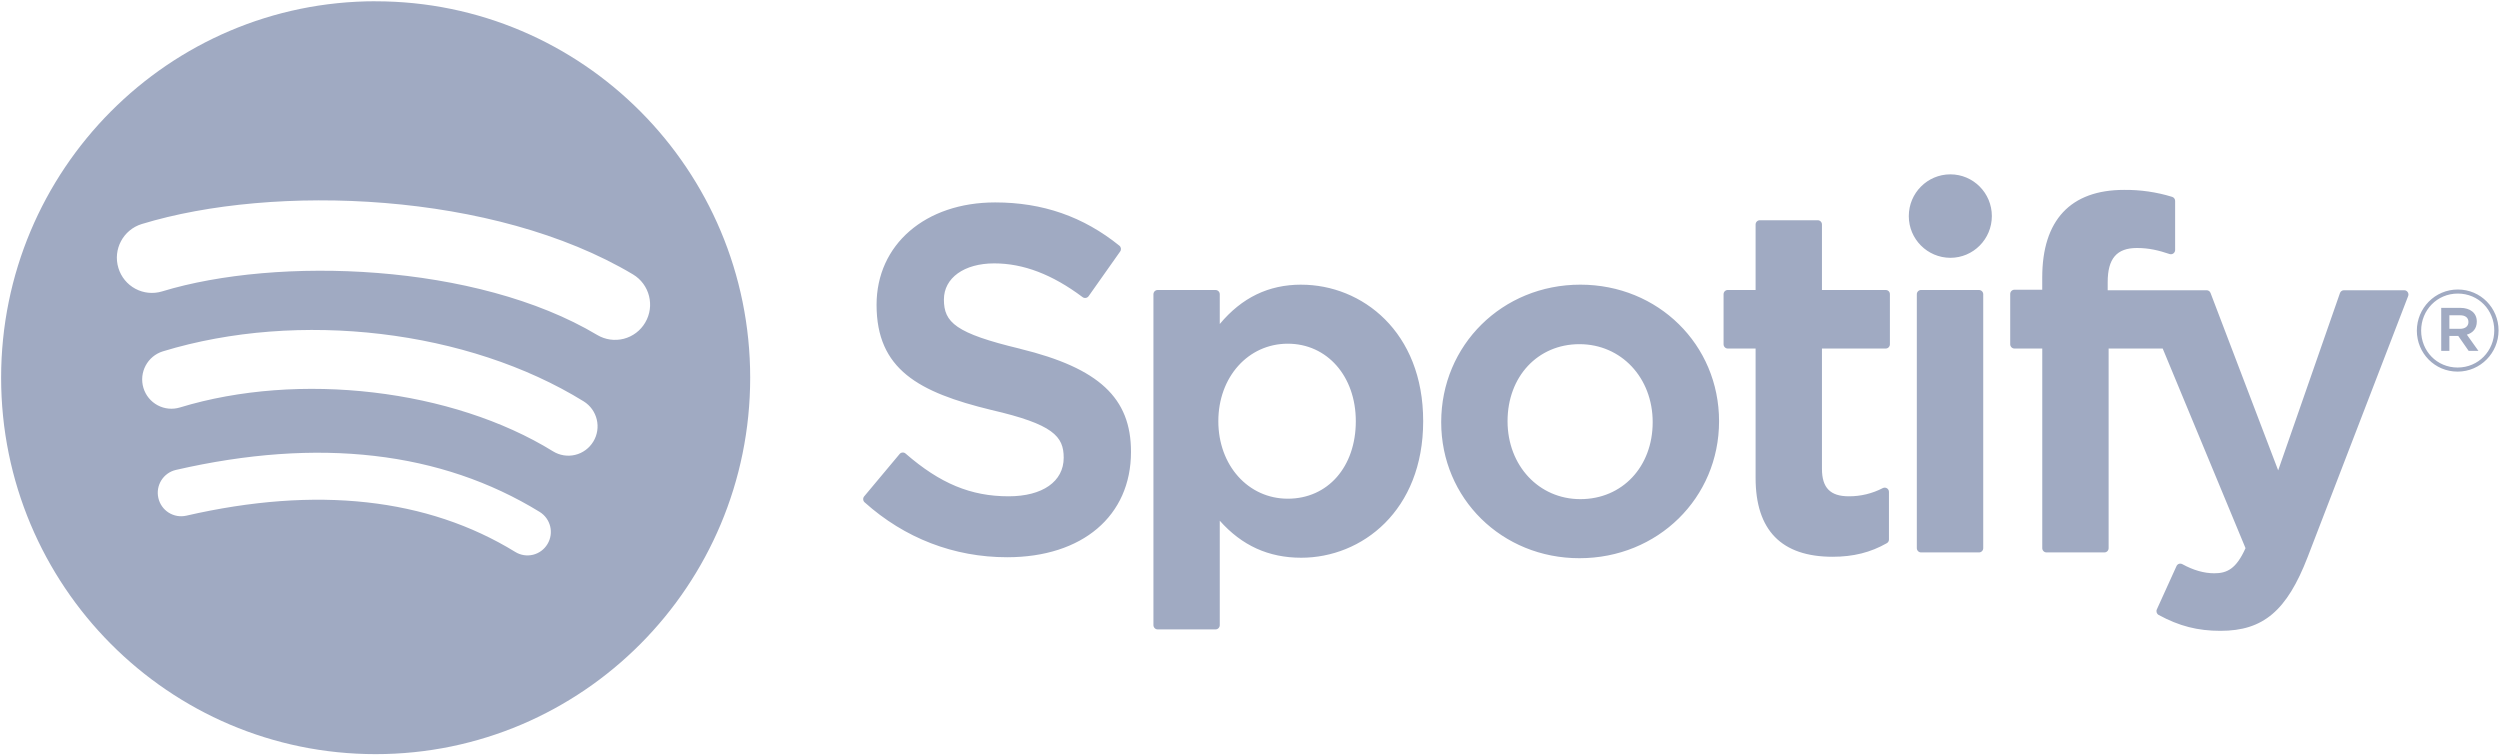
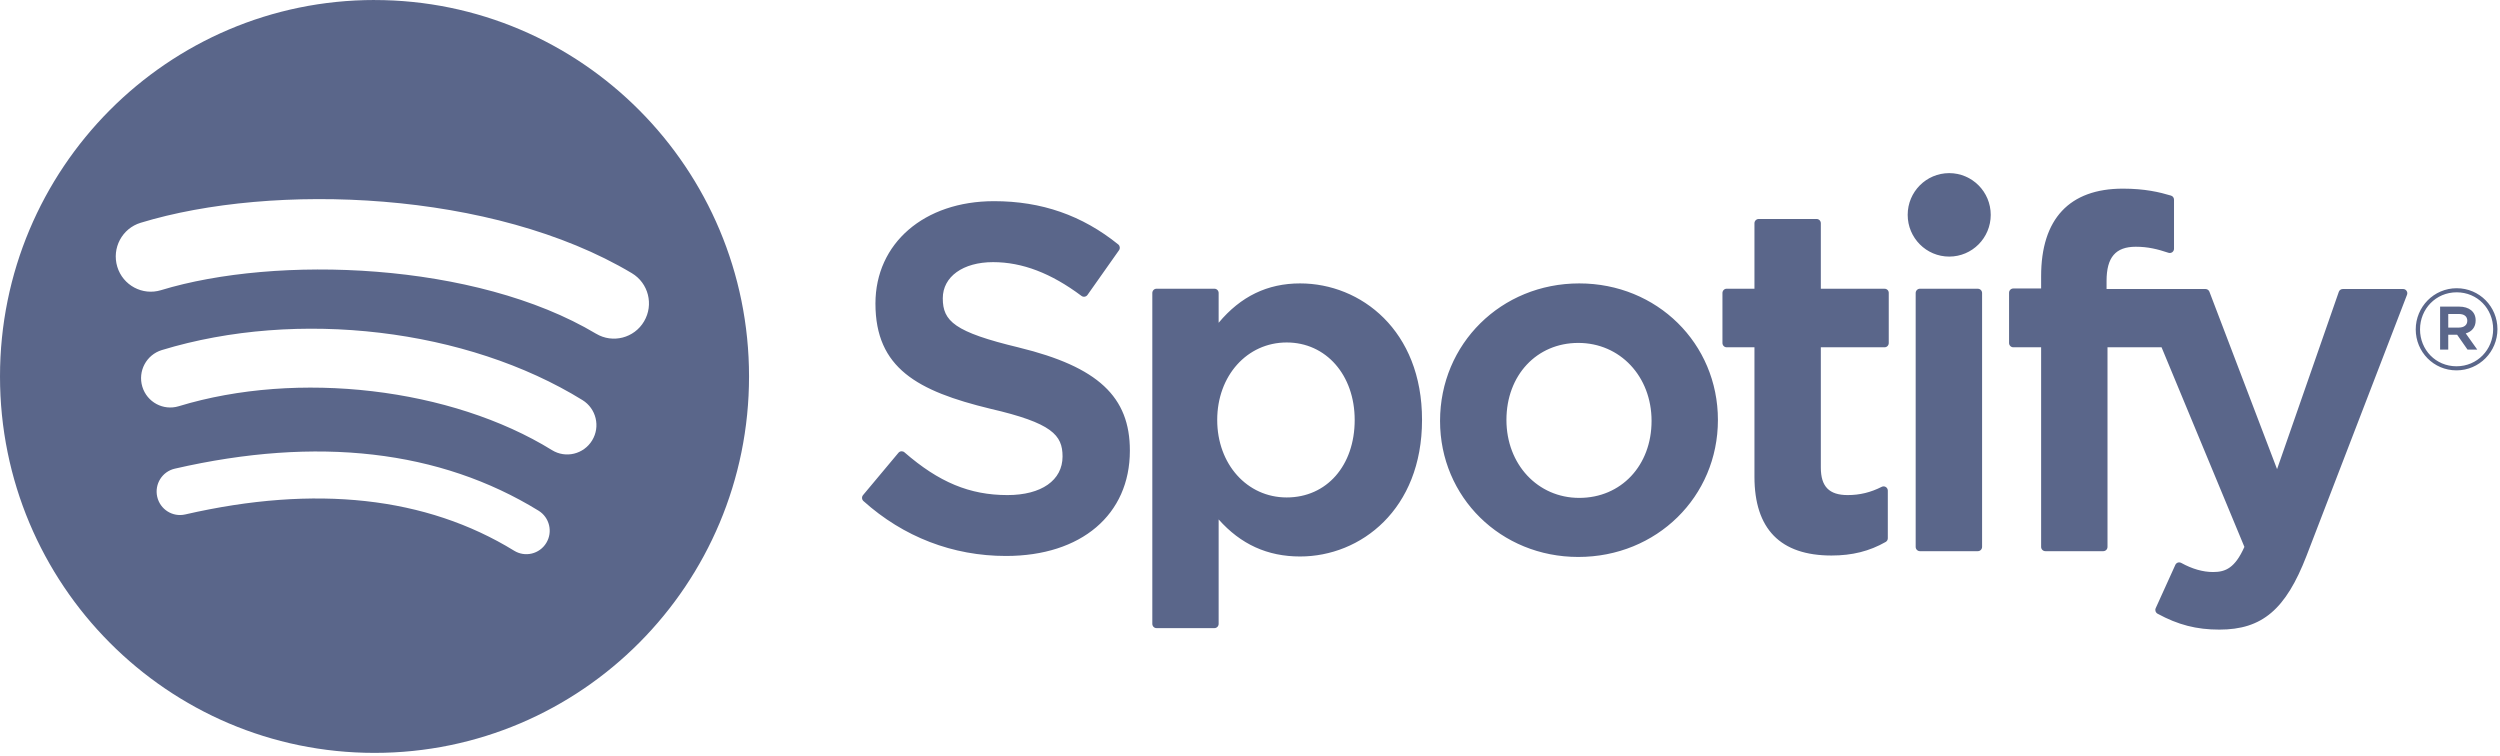
- <svg xmlns="http://www.w3.org/2000/svg" width="96" height="29">
-   <defs>
-     <filter id="a">
-       <feColorMatrix in="SourceGraphic" values="0 0 0 0 0.353 0 0 0 0 0.402 0 0 0 0 0.54 0 0 0 1 0" />
-     </filter>
-   </defs>
-   <g filter="url(#a)" fill="none" fill-rule="evenodd">
-     <path d="M14.425.048C6.482.048.043 6.52.043 14.503c0 7.984 6.44 14.456 14.382 14.456 7.944 0 14.382-6.472 14.382-14.456C28.807 6.52 22.369.05 14.425.05V.048zm6.595 20.849a.893.893 0 01-1.233.298c-3.376-2.073-7.627-2.542-12.633-1.393a.897.897 0 01-1.073-.678.9.9 0 01.674-1.079c5.478-1.258 10.177-.716 13.968 1.612.423.261.557.815.297 1.24zm1.76-3.936a1.118 1.118 0 01-1.542.371c-3.865-2.388-9.758-3.08-14.33-1.685a1.122 1.122 0 01-1.4-.75 1.13 1.13 0 01.748-1.406c5.223-1.593 11.716-.822 16.155 1.92a1.13 1.13 0 01.37 1.55zm.152-4.099C18.297 10.095 10.649 9.84 6.224 11.19a1.344 1.344 0 01-1.678-.9 1.354 1.354 0 01.897-1.687c5.08-1.55 13.525-1.25 18.862 1.933.64.382.85 1.212.47 1.853a1.34 1.34 0 01-1.843.473zm16.24.53c-2.484-.595-2.926-1.013-2.926-1.89 0-.83.777-1.388 1.932-1.388 1.12 0 2.23.424 3.394 1.296a.16.16 0 00.122.03.16.16 0 00.108-.066l1.213-1.718a.164.164 0 00-.031-.222c-1.386-1.118-2.946-1.661-4.77-1.661-2.68 0-4.554 1.617-4.554 3.931 0 2.482 1.616 3.36 4.409 4.039 2.375.55 2.777 1.01 2.777 1.834 0 .913-.811 1.481-2.116 1.481-1.45 0-2.633-.492-3.955-1.641a.16.16 0 00-.23.017l-1.36 1.626a.165.165 0 00.015.228c1.539 1.38 3.431 2.11 5.475 2.11 2.888 0 4.755-1.587 4.755-4.043.005-2.073-1.23-3.221-4.254-3.96l-.005-.003zm10.794-2.461c-1.252 0-2.279.496-3.127 1.511V11.3a.163.163 0 00-.161-.164h-2.224a.163.163 0 00-.162.164v12.705c0 .09.072.164.162.164h2.224c.089 0 .161-.074.161-.164v-4.01c.848.955 1.875 1.422 3.127 1.422 2.327 0 4.684-1.8 4.684-5.242.003-3.442-2.353-5.243-4.682-5.243h-.002zm2.097 5.243c0 1.752-1.073 2.976-2.612 2.976-1.52 0-2.667-1.28-2.667-2.976 0-1.697 1.147-2.976 2.667-2.976 1.513 0 2.612 1.251 2.612 2.976zm8.623-5.243c-2.997 0-5.344 2.32-5.344 5.28 0 2.93 2.332 5.224 5.308 5.224 3.007 0 5.362-2.311 5.362-5.26 0-2.94-2.34-5.244-5.326-5.244zm0 8.236c-1.594 0-2.796-1.288-2.796-2.994 0-1.714 1.161-2.957 2.76-2.957 1.604 0 2.813 1.287 2.813 2.995 0 1.713-1.168 2.956-2.777 2.956zm11.724-8.032h-2.447V8.621a.163.163 0 00-.161-.164h-2.224a.164.164 0 00-.163.164v2.514h-1.069a.163.163 0 00-.161.164v1.92c0 .09.072.165.161.165h1.069v4.97c0 2.008.994 3.026 2.957 3.026.797 0 1.458-.166 2.081-.521a.16.16 0 00.083-.142v-1.83a.163.163 0 00-.235-.145 2.795 2.795 0 01-1.306.316c-.712 0-1.032-.326-1.032-1.054v-4.62h2.447c.09 0 .162-.073.162-.163V11.3a.158.158 0 00-.16-.164h-.002zm8.525.01v-.309c0-.908.347-1.313 1.124-1.313.463 0 .836.092 1.253.232a.163.163 0 00.213-.156V7.716a.162.162 0 00-.115-.157 6.063 6.063 0 00-1.848-.267c-2.052 0-3.14 1.163-3.14 3.36v.473h-1.067a.164.164 0 00-.163.164v1.93c0 .09.073.165.163.165h1.068v7.665c0 .091.074.164.163.164h2.222a.162.162 0 00.163-.164v-7.665h2.077l3.18 7.665c-.36.804-.716.965-1.2.965-.392 0-.806-.118-1.226-.35a.176.176 0 00-.13-.013.162.162 0 00-.095.088l-.754 1.662a.164.164 0 00.07.213c.787.428 1.496.61 2.374.61 1.641 0 2.55-.769 3.348-2.837l3.858-10.018a.16.16 0 00-.018-.152.158.158 0 00-.132-.072h-2.315a.163.163 0 00-.154.11l-2.372 6.807-2.597-6.811a.162.162 0 00-.15-.106h-3.8zm-4.942-.01h-2.224a.164.164 0 00-.163.164v9.75c0 .091.074.164.163.164h2.224c.09 0 .163-.073.163-.164v-9.75a.163.163 0 00-.163-.163zm-1.1-4.44c-.88 0-1.595.717-1.595 1.603A1.6 1.6 0 0074.894 9.9c.88 0 1.593-.717 1.593-1.603s-.714-1.602-1.593-1.602zm19.479 7.575c-.88 0-1.565-.71-1.565-1.573 0-.862.694-1.58 1.574-1.58.879 0 1.564.71 1.564 1.571 0 .863-.694 1.582-1.573 1.582zm.009-2.997c-.802 0-1.409.64-1.409 1.424 0 .784.603 1.416 1.4 1.416.802 0 1.408-.64 1.408-1.425 0-.784-.603-1.415-1.4-1.415zm.346 1.577l.444.623h-.375l-.398-.572h-.342v.572h-.313v-1.651h.732c.383 0 .634.196.634.526.001.271-.155.437-.38.502h-.002zm-.264-.745h-.407v.522h.407c.203 0 .325-.1.325-.261 0-.17-.122-.26-.325-.26z" fill="#1ED760" fill-rule="nonzero" />
-   </g>
+ <svg xmlns="http://www.w3.org/2000/svg" width="96" height="29" viewBox="0 0 96 29" fill="none">
+   <path fill-rule="evenodd" clip-rule="evenodd" d="M14.382 0C6.439 0 0 6.472 0 14.456C0 22.439 6.439 28.911 14.382 28.911C22.325 28.911 28.763 22.439 28.763 14.456C28.763 6.473 22.325 0.001 14.382 0.001L14.382 0ZM20.977 20.849C20.719 21.274 20.166 21.408 19.744 21.148C16.367 19.074 12.116 18.605 7.11 19.755C6.628 19.865 6.147 19.561 6.037 19.076C5.927 18.591 6.228 18.108 6.711 17.997C12.19 16.739 16.889 17.281 20.68 19.61C21.102 19.87 21.236 20.424 20.977 20.849ZM21.195 17.284C21.722 17.611 22.413 17.443 22.737 16.913V16.913C23.062 16.384 22.895 15.69 22.368 15.364C17.929 12.622 11.435 11.85 6.213 13.443C5.621 13.624 5.286 14.252 5.465 14.848C5.645 15.444 6.271 15.78 6.864 15.599C11.437 14.204 17.329 14.896 21.195 17.284ZM22.888 12.814C18.253 10.047 10.606 9.793 6.18 11.143C5.47 11.359 4.718 10.956 4.503 10.242C4.288 9.527 4.688 8.772 5.4 8.555C10.48 7.005 18.925 7.304 24.261 10.489C24.902 10.87 25.111 11.7 24.732 12.341C24.354 12.984 23.526 13.196 22.889 12.814H22.888ZM36.203 11.454C36.203 12.332 36.644 12.749 39.128 13.345L39.133 13.347C42.157 14.086 43.392 15.234 43.387 17.307C43.387 19.763 41.52 21.349 38.631 21.349C36.588 21.349 34.695 20.621 33.156 19.24C33.091 19.181 33.084 19.081 33.141 19.012L34.501 17.386C34.529 17.353 34.568 17.333 34.613 17.329C34.654 17.328 34.699 17.34 34.731 17.369C36.054 18.519 37.237 19.011 38.686 19.011C39.992 19.011 40.802 18.443 40.802 17.529C40.802 16.706 40.4 16.245 38.025 15.695C35.233 15.017 33.617 14.138 33.617 11.656C33.617 9.342 35.49 7.725 38.171 7.725C39.995 7.725 41.554 8.268 42.94 9.386C43.007 9.44 43.021 9.537 42.971 9.608L41.759 11.326C41.733 11.362 41.695 11.386 41.65 11.393C41.608 11.4 41.563 11.389 41.529 11.363C40.364 10.49 39.255 10.066 38.135 10.066C36.979 10.066 36.203 10.624 36.203 11.454ZM49.923 10.883C48.671 10.883 47.644 11.379 46.796 12.395V11.251C46.796 11.161 46.724 11.087 46.634 11.087H44.41C44.321 11.087 44.249 11.161 44.249 11.251V23.956C44.249 24.046 44.321 24.12 44.41 24.12H46.634C46.724 24.12 46.796 24.046 46.796 23.956V19.946C47.644 20.901 48.671 21.369 49.923 21.369C52.25 21.369 54.606 19.568 54.606 16.126C54.61 12.684 52.253 10.883 49.925 10.883L49.923 10.883ZM49.408 19.102C50.947 19.102 52.02 17.878 52.02 16.126V16.126C52.02 14.402 50.921 13.15 49.408 13.151C47.888 13.151 46.741 14.429 46.741 16.126C46.741 17.823 47.888 19.102 49.408 19.102ZM60.643 10.883C57.646 10.883 55.298 13.202 55.298 16.164C55.298 19.093 57.63 21.387 60.607 21.387C63.614 21.387 65.968 19.076 65.968 16.126C65.968 13.186 63.629 10.883 60.643 10.883V10.883ZM57.847 16.125C57.847 17.831 59.049 19.119 60.643 19.119C62.252 19.119 63.42 17.876 63.42 16.163C63.42 14.455 62.211 13.168 60.607 13.168C59.008 13.168 57.847 14.411 57.847 16.125ZM72.367 11.087H69.92V8.573C69.92 8.483 69.848 8.409 69.758 8.409H67.534C67.445 8.409 67.371 8.483 67.371 8.573V11.087H66.303C66.214 11.087 66.142 11.161 66.142 11.251V13.172C66.142 13.262 66.214 13.336 66.303 13.336H67.371V18.306C67.371 20.314 68.366 21.332 70.329 21.332C71.125 21.332 71.787 21.166 72.41 20.811C72.461 20.783 72.492 20.728 72.492 20.669V18.84C72.492 18.784 72.463 18.731 72.415 18.701C72.367 18.671 72.307 18.669 72.257 18.695C71.829 18.91 71.416 19.011 70.952 19.011C70.239 19.011 69.92 18.684 69.92 17.956V13.336H72.367C72.456 13.336 72.528 13.263 72.528 13.173V11.252C72.532 11.162 72.46 11.088 72.369 11.088L72.367 11.087ZM80.892 10.788V11.097V11.098H84.691C84.758 11.098 84.818 11.14 84.842 11.203L87.439 18.015L89.81 11.207C89.832 11.142 89.894 11.098 89.965 11.098H92.28C92.333 11.098 92.383 11.124 92.412 11.169C92.443 11.213 92.45 11.271 92.429 11.321L88.572 21.339C87.773 23.407 86.865 24.177 85.223 24.177C84.346 24.177 83.636 23.994 82.85 23.566C82.774 23.524 82.743 23.433 82.779 23.354L83.533 21.691C83.55 21.65 83.587 21.619 83.629 21.603C83.671 21.591 83.719 21.595 83.758 21.615C84.179 21.848 84.593 21.966 84.984 21.966C85.469 21.966 85.824 21.805 86.185 21.001L83.004 13.336H80.928V21.001C80.928 21.092 80.856 21.165 80.765 21.165H78.543C78.453 21.165 78.379 21.092 78.379 21.001V13.336H77.311C77.222 13.336 77.148 13.262 77.148 13.172V11.241C77.148 11.151 77.222 11.078 77.311 11.078H78.379V10.605C78.379 8.407 79.466 7.244 81.519 7.244C82.364 7.244 82.927 7.379 83.367 7.511C83.437 7.532 83.482 7.596 83.482 7.668V9.551C83.482 9.604 83.458 9.653 83.415 9.684C83.374 9.715 83.32 9.723 83.269 9.707C82.851 9.567 82.479 9.475 82.015 9.475C81.239 9.475 80.892 9.88 80.892 10.788ZM75.949 11.087H73.725C73.636 11.087 73.562 11.161 73.562 11.251V21.001C73.562 21.092 73.636 21.165 73.725 21.165H75.949C76.039 21.165 76.112 21.092 76.112 21.001V11.252C76.112 11.162 76.04 11.088 75.949 11.088V11.087ZM73.255 8.25C73.255 7.364 73.969 6.648 74.85 6.648C75.73 6.648 76.444 7.365 76.444 8.25C76.444 9.136 75.731 9.853 74.85 9.853C73.969 9.853 73.255 9.136 73.255 8.25ZM94.329 14.222C93.449 14.222 92.764 13.512 92.764 12.649C92.764 11.787 93.458 11.068 94.337 11.068C95.216 11.068 95.902 11.778 95.902 12.64C95.902 13.503 95.208 14.222 94.329 14.222ZM92.929 12.649C92.929 11.865 93.535 11.225 94.337 11.225C95.134 11.225 95.737 11.857 95.737 12.64C95.737 13.425 95.13 14.065 94.329 14.065C93.532 14.065 92.929 13.433 92.929 12.649ZM94.684 12.802L95.127 13.425H94.753L94.354 12.854H94.013V13.425H93.7V11.774H94.431C94.814 11.774 95.065 11.97 95.065 12.301C95.067 12.571 94.911 12.737 94.686 12.802H94.684ZM94.013 12.057H94.419C94.622 12.057 94.744 12.148 94.744 12.318C94.744 12.479 94.622 12.579 94.419 12.579H94.013V12.057Z" fill="#5A668A" />
</svg>
